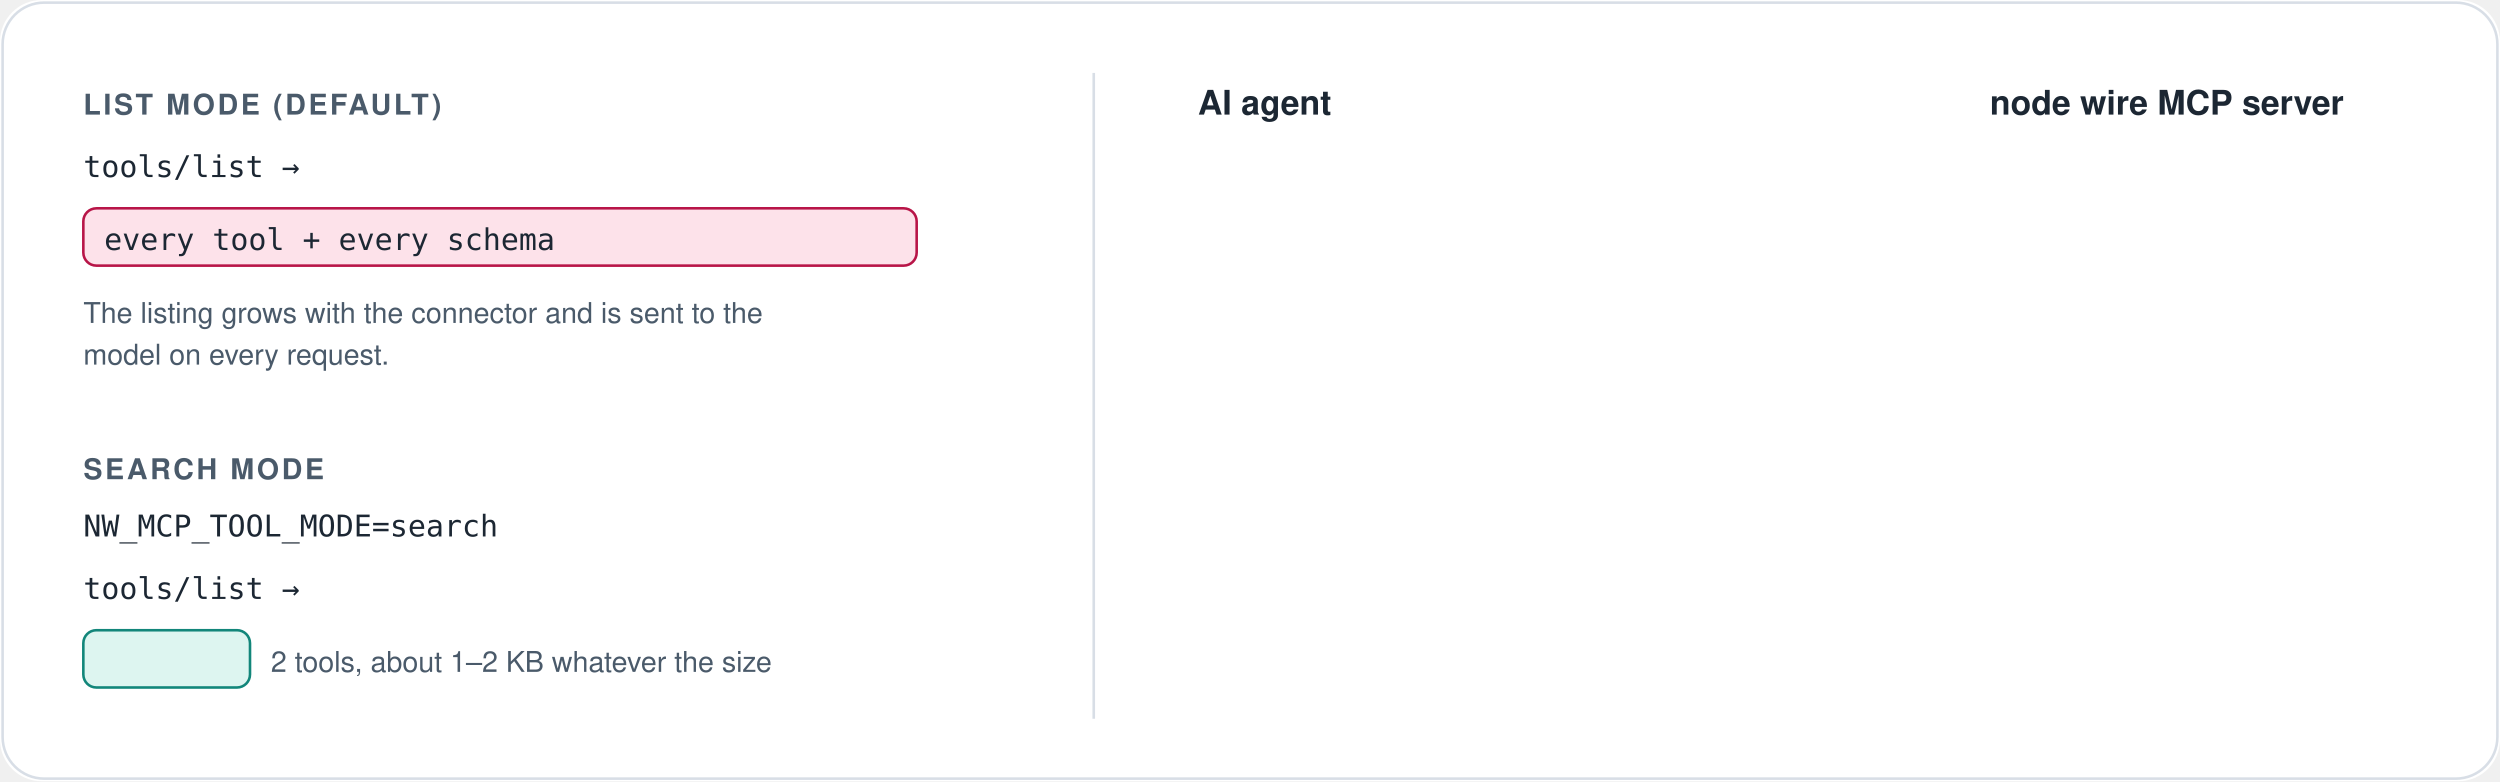
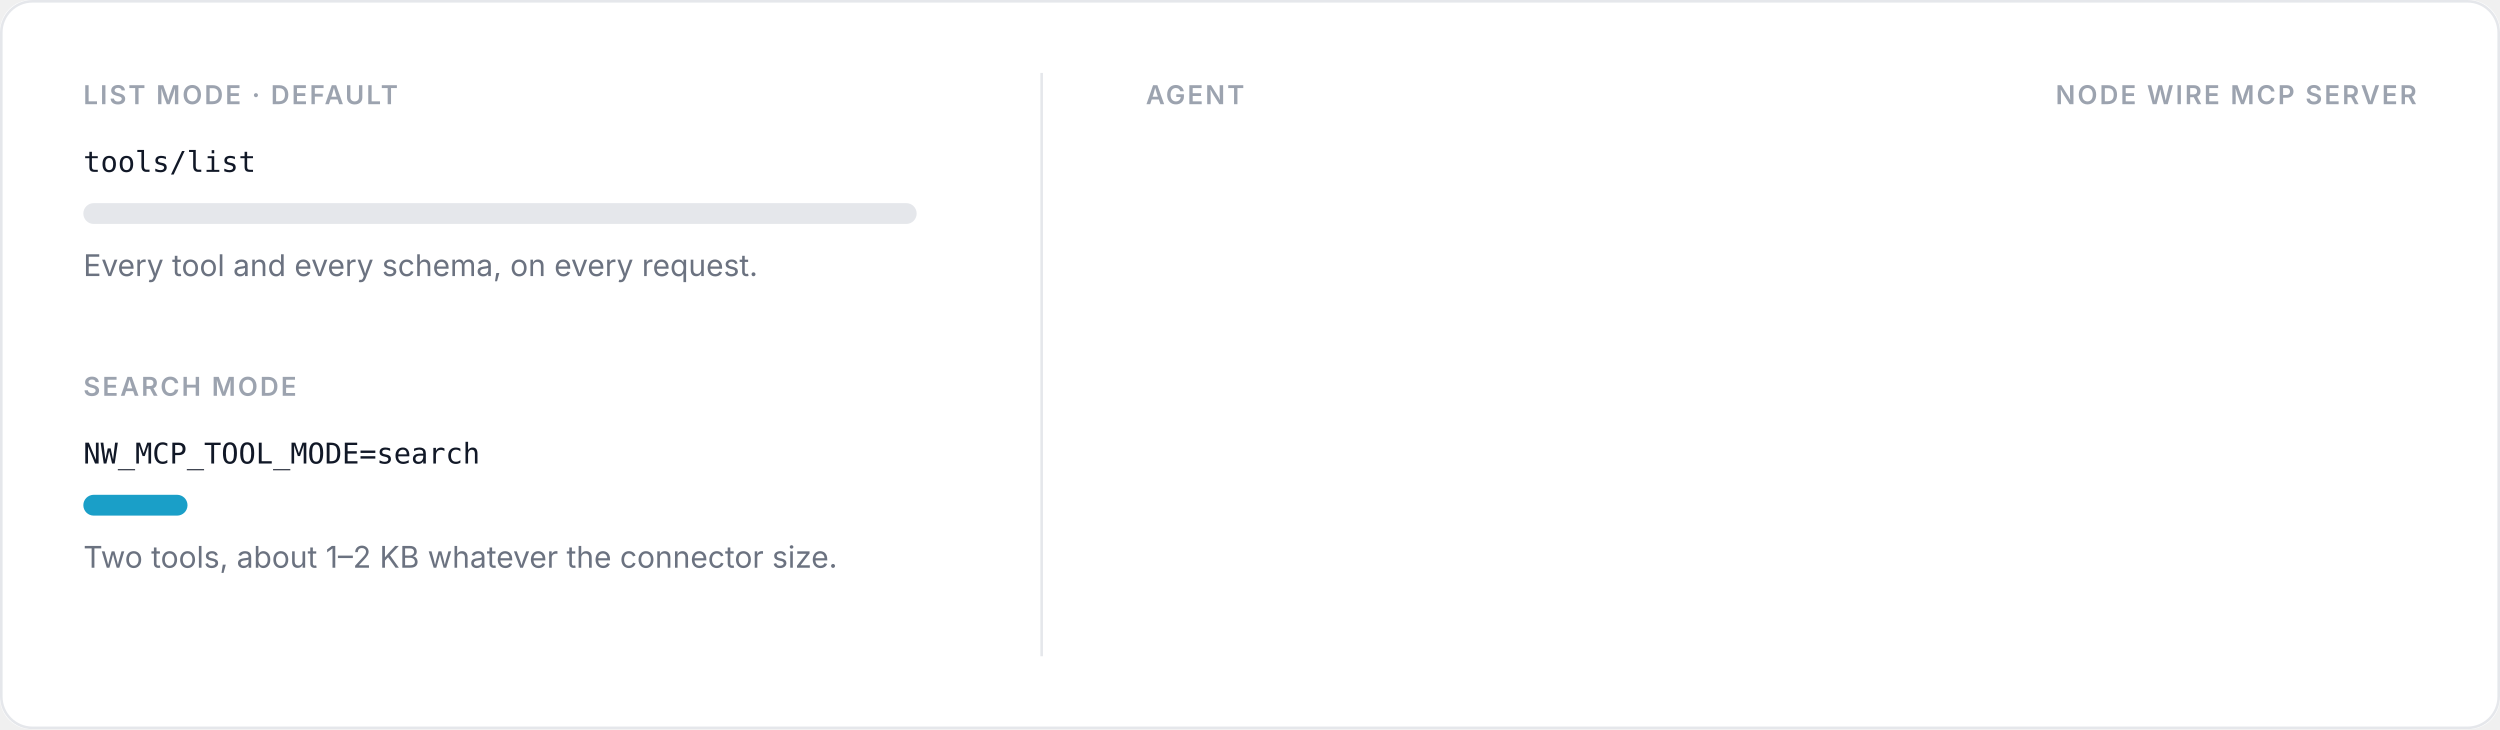
- <svg xmlns="http://www.w3.org/2000/svg" viewBox="0 0 960 300" width="960" height="300" role="img" aria-labelledby="t d">
+ <svg xmlns="http://www.w3.org/2000/svg" viewBox="0 0 960 280" width="960" height="280" role="img" aria-labelledby="t d">
  <style>
-     text { font-family: -apple-system, "Segoe UI", Helvetica, Arial, sans-serif; fill: #1c2733; }
-     .h { font-size: 13px; font-weight: 700; }
-     .s { font-size: 11px; fill: #4a5a6a; }
-     .mono { font-family: ui-monospace, Menlo, Consolas, monospace; font-size: 11.5px; }
-     .msg { opacity: 0; animation: msg 9s ease-in-out infinite; }
-     .m2 { animation-delay: 1.5s; } .m3 { animation-delay: 3s; } .m4 { animation-delay: 4.5s; }
-     .grow { animation: grow 9s ease-in-out infinite; transform-box: fill-box; transform-origin: left; }
-     @keyframes msg { 0% { opacity: 0; transform: translateY(6px); } 6%,80% { opacity: 1; transform: none; } 90%,100% { opacity: 0; } }
-     @keyframes grow { 0% { transform: scaleX(.15); } 40%,85% { transform: scaleX(1); } 100% { transform: scaleX(.15); } }
-     @media (prefers-reduced-motion: reduce) { .msg, .grow { animation: none; opacity: 1; } }
+     text { font-family: Inter, 'SF Pro Text', -apple-system, 'Segoe UI', Roboto, Helvetica, Arial, sans-serif; fill: #111827; }
+     .t { font-size: 13px; font-weight: 600; letter-spacing: -0.01em; }
+     .b { font-size: 11.5px; fill: #6b7280; }
+     .k { font-size: 10px; font-weight: 600; fill: #9ca3af; letter-spacing: 0.08em; }
+     .m { font-family: 'JetBrains Mono', 'SF Mono', ui-monospace, Menlo, Consolas, monospace; font-size: 11px; fill: #6b7280; }
+     .mi { font-family: 'JetBrains Mono', 'SF Mono', ui-monospace, Menlo, Consolas, monospace; font-size: 11px; fill: #111827; }
+     .ln { fill: none; stroke: #d1d5db; stroke-width: 1; }
+     .er { fill: none; stroke: #e01d5a; stroke-width: 1; stroke-opacity: .45; }
+     .dot { offset-rotate: 0deg; animation: travel var(--d, 3s) cubic-bezier(.45,0,.55,1) infinite;
+            animation-delay: var(--w, 0s); opacity: 0; }
+     .hl { opacity: 0; animation: hl var(--d, 6s) ease-in-out infinite; animation-delay: var(--w, 0s); }
+     .in { opacity: 0; animation: fadein var(--d, 8s) ease-out infinite; animation-delay: var(--w, 0s); }
+     @keyframes travel { 0% { offset-distance: 0%; opacity: 0; } 10% { opacity: 1; }
+                         85% { opacity: 1; } 100% { offset-distance: 100%; opacity: 0; } }
+     @keyframes hl { 0%, 22%, 100% { opacity: 0; } 4%, 16% { opacity: 1; } }
+     @keyframes fadein { 0% { opacity: 0; transform: translateY(4px); } 8%, 82% { opacity: 1; transform: none; }
+                         92%, 100% { opacity: 0; } }
+     .bar { transform-box: fill-box; transform-origin: left; animation: grow 8s ease-in-out infinite; }
+     @keyframes grow { 0% { transform: scaleX(0); } 70%, 90% { transform: scaleX(1); } 100% { transform: scaleX(0); } }
+     @media (prefers-reduced-motion: reduce) {
+       .dot, .hl { animation: none; opacity: 0; }
+       .in, .bar { animation: none; opacity: 1; }
+     }
  </style>
-   <rect width="960" height="300" rx="16" fill="#ffffff" />
-   <rect x="1" y="1" width="958" height="298" rx="16" fill="none" stroke="#d8dee6" />
-   <text x="32" y="44" class="s" font-weight="700" letter-spacing="1">LIST MODE (DEFAULT)</text>
-   <text x="32" y="68" class="mono">tools/list →</text>
-   <rect x="32" y="80" width="320" height="22" rx="5" fill="#f2f4f7" />
-   <rect class="grow" x="32" y="80" width="320" height="22" rx="5" fill="#fde2ea" stroke="#b81548" />
-   <text x="40" y="96" class="mono" fill="#3d0a1d">every tool + every schema</text>
-   <text x="32" y="124" class="s">The listing grows with the connector and is sent to the</text>
-   <text x="32" y="140" class="s">model on every request.</text>
-   <text x="32" y="184" class="s" font-weight="700" letter-spacing="1">SEARCH MODE</text>
-   <text x="32" y="206" class="mono">NW_MCP_TOOL_MODE=search</text>
-   <text x="32" y="230" class="mono">tools/list →</text>
-   <rect x="32" y="242" width="64" height="22" rx="5" fill="#ddf5f0" stroke="#12867a" />
-   <text x="104" y="258" class="s">2 tools, about 1–2 KB whatever the size</text>
-   <line x1="420" y1="28" x2="420" y2="276" stroke="#d8dee6" />
-   <text x="460" y="44" class="h">AI agent</text>
-   <text x="900" y="44" class="h" text-anchor="end">node wire MCP server</text>
-   <g class="msg">
-     <rect x="460" y="60" width="300" height="38" rx="10" fill="#ddf1fb" stroke="#1a88b0" />
-     <text x="474" y="84" class="mono" fill="#0d2f3d">nw_search_tools {"query": "create lead"}</text>
+   <rect width="960" height="280" rx="12" fill="#ffffff" />
+   <rect x=".5" y=".5" width="959" height="279" rx="12" fill="none" stroke="#e5e7eb" />
+   <text x="32" y="40" class="k" text-anchor="start">LIST MODE · DEFAULT</text>
+   <text x="32" y="66" class="mi" text-anchor="start">tools/list</text>
+   <rect x="32" y="78" width="320" height="8" rx="4" fill="#e5e7eb" />
+   <text x="32" y="106" class="b" text-anchor="start">Every tool and every schema, on every request.</text>
+   <text x="32" y="152" class="k" text-anchor="start">SEARCH MODE</text>
+   <text x="32" y="178" class="mi" text-anchor="start">NW_MCP_TOOL_MODE=search</text>
+   <rect x="32" y="190" width="40" height="8" rx="4" fill="#1a9fc8" />
+   <text x="32" y="218" class="b" text-anchor="start">Two tools, about 1–2 KB whatever the connector size.</text>
+   <line x1="400" y1="28" x2="400" y2="252" stroke="#e5e7eb" />
+   <text x="440" y="40" class="k" text-anchor="start">AGENT</text>
+   <text x="928" y="40" class="k" text-anchor="end">NODE WIRE MCP SERVER</text>
+   <g class="in" style="--d: 8s; --w: 0s">
+     <rect x="440" y="56" width="330" height="42" rx="7" fill="#ffffff" stroke="#1a9fc8" stroke-opacity="0.6" />
+     <text x="454" y="74" class="mi">nw_search_tools</text>
+     <text x="454" y="89" class="m">{"query": "create lead"}</text>
  </g>
-   <g class="msg m2">
-     <rect x="600" y="108" width="300" height="62" rx="10" fill="#ddf5f0" stroke="#12867a" />
-     <text x="614" y="128" class="mono" fill="#0b2f2a">salesforce_create_lead + inputSchema</text>
-     <text x="614" y="146" class="mono" fill="#0b2f2a">salesforce_create_contact + …</text>
-     <text x="886" y="158" class="s" text-anchor="end" fill="#0b2f2a">BM25 over names, descriptions, args</text>
+   <g class="in" style="--d: 8s; --w: 1.6s">
+     <rect x="598" y="108" width="330" height="42" rx="7" fill="#ffffff" stroke="#e5e7eb" stroke-opacity="1" />
+     <text x="612" y="126" class="mi">salesforce_create_lead</text>
+     <text x="612" y="141" class="m">+ inputSchema, ranked by BM25</text>
  </g>
-   <g class="msg m3">
-     <rect x="460" y="174" width="390" height="38" rx="10" fill="#ddf1fb" stroke="#1a88b0" />
-     <text x="474" y="198" class="mono" fill="#0d2f3d">nw_call_tool {"name": "salesforce_create_lead", …}</text>
+   <g class="in" style="--d: 8s; --w: 3.2s">
+     <rect x="440" y="160" width="330" height="42" rx="7" fill="#ffffff" stroke="#1a9fc8" stroke-opacity="0.6" />
+     <text x="454" y="178" class="mi">nw_call_tool</text>
+     <text x="454" y="193" class="m">{"name": "salesforce_create_lead", …}</text>
  </g>
-   <g class="msg m4">
-     <rect x="640" y="222" width="260" height="44" rx="10" fill="#ddf5f0" stroke="#12867a" />
-     <text x="654" y="242" class="mono" fill="#0b2f2a">ConnectorResponse</text>
-     <text x="654" y="258" class="s" fill="#0b2f2a">same validation and scope policy</text>
+   <g class="in" style="--d: 8s; --w: 4.8s">
+     <rect x="598" y="212" width="330" height="42" rx="7" fill="#ffffff" stroke="#e5e7eb" stroke-opacity="1" />
+     <text x="612" y="230" class="mi">ConnectorResponse</text>
+     <text x="612" y="245" class="m">same validation and scope policy</text>
  </g>
</svg>
